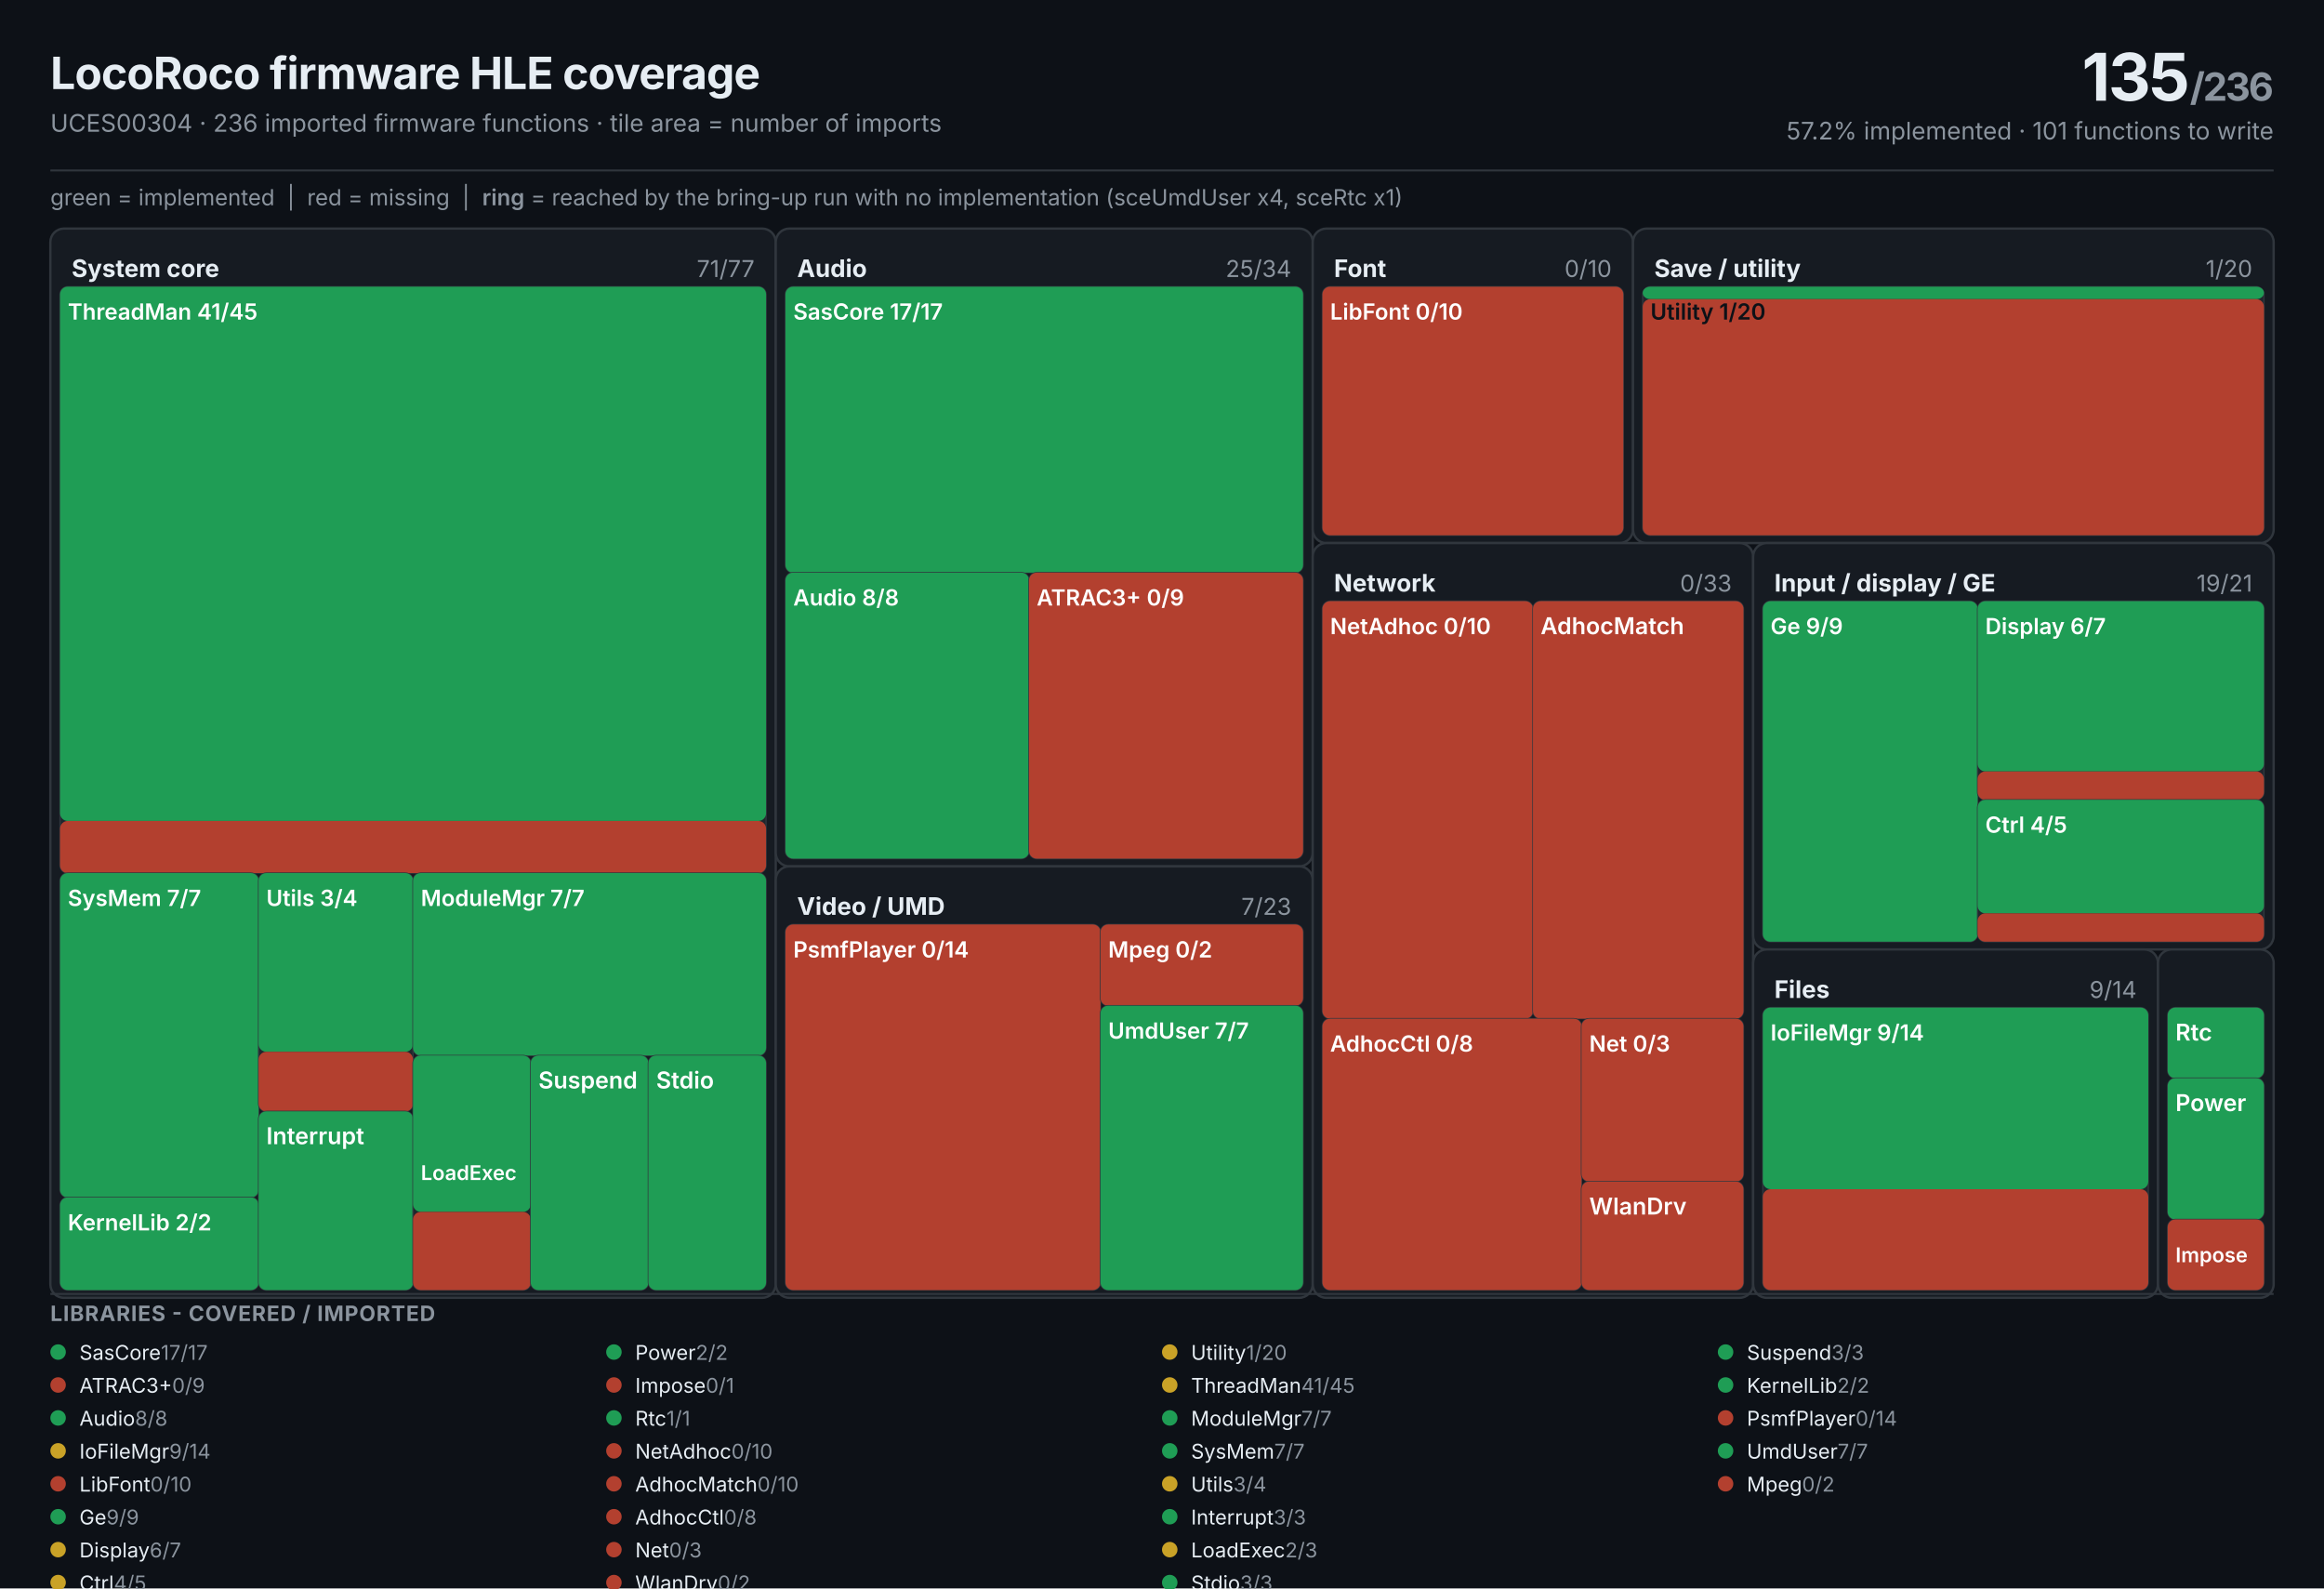
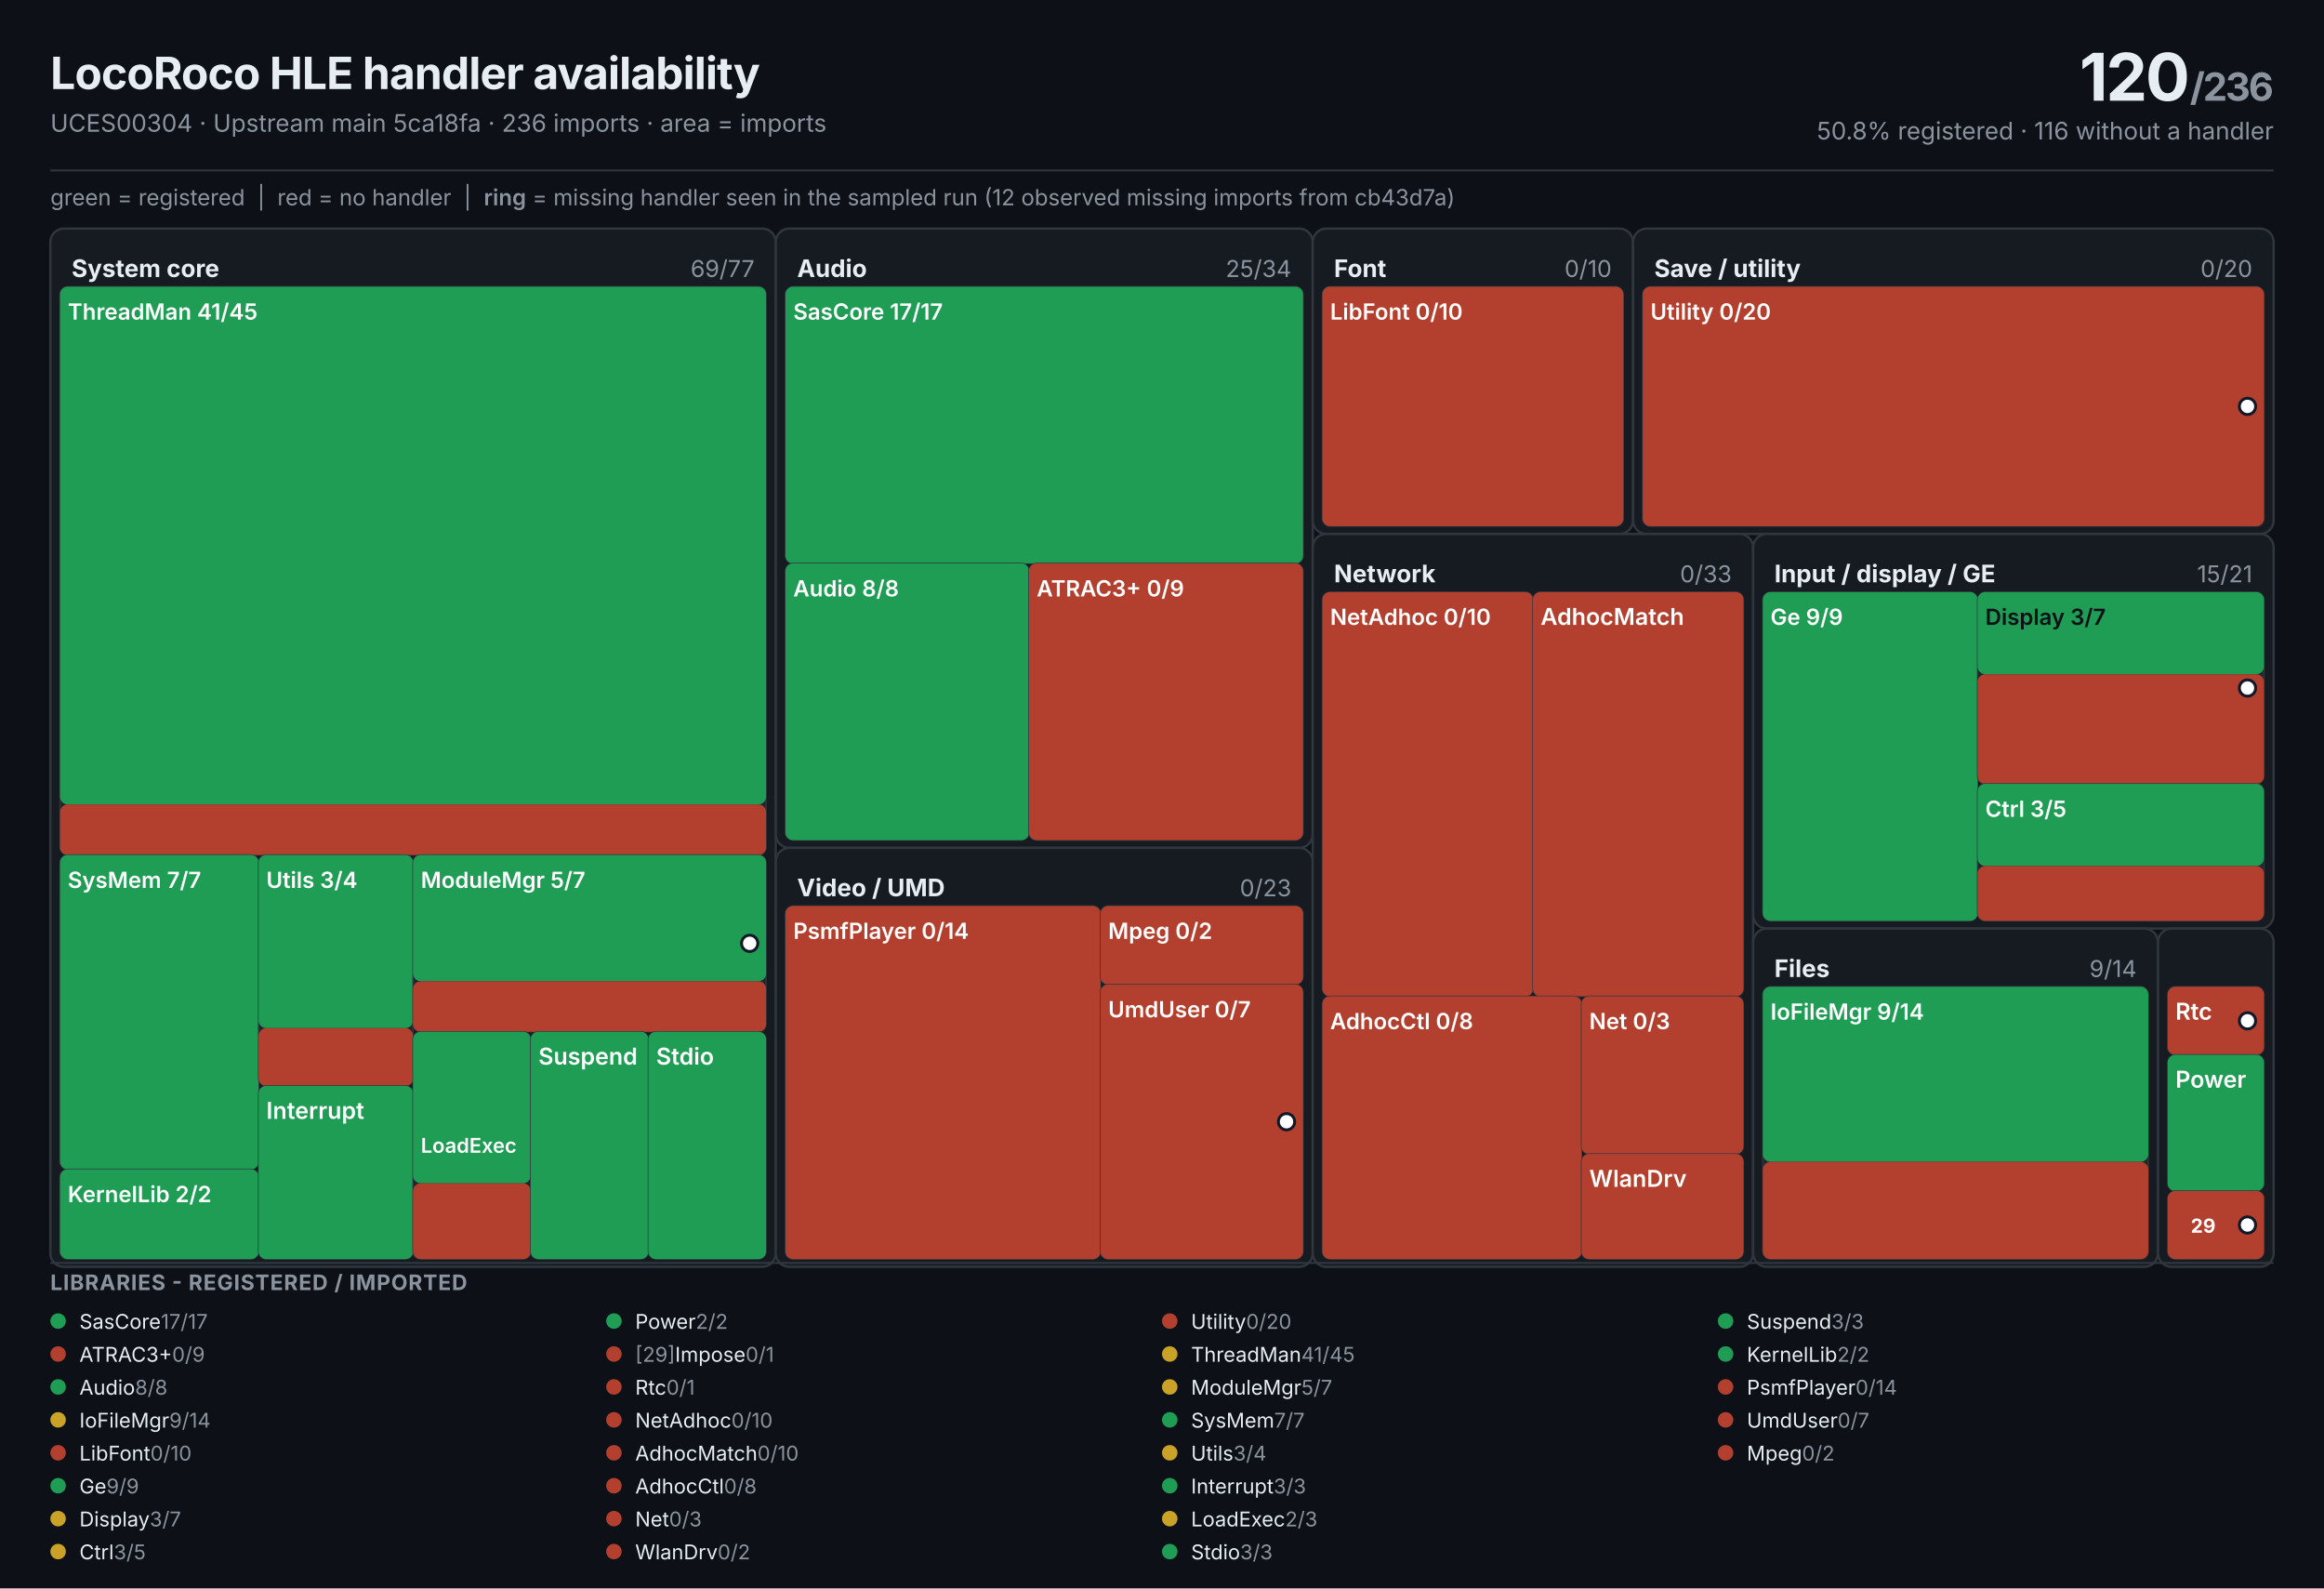
<svg xmlns="http://www.w3.org/2000/svg" viewBox="0 0 1200 820" width="1200" height="820" font-family="-apple-system,BlinkMacSystemFont,Segoe UI,Inter,Helvetica,sans-serif">
  <rect width="1200" height="820" fill="#0d1117" />
-   <text x="26" y="46" font-size="23.0" font-weight="700" fill="#e6edf3" letter-spacing="-0.4">LocoRoco firmware HLE coverage</text>
-   <text x="26" y="68" font-size="12.5" fill="#8b949e">UCES00304 · 236 imported firmware functions · tile area = number of imports</text>
-   <text x="1174" y="52" font-size="34.0" font-weight="700" fill="#e6edf3" text-anchor="end" letter-spacing="-1">135<tspan font-size="20.0" fill="#8b949e">/236</tspan>
-   </text>
-   <text x="1174" y="72" font-size="12.5" fill="#8b949e" text-anchor="end">57.2% implemented · 101 functions to write</text>
+   <text x="26" y="46" font-size="23.0" font-weight="700" fill="#e6edf3" letter-spacing="-0.4">LocoRoco HLE handler availability</text>
+   <text x="26" y="68" font-size="12.5" fill="#8b949e">UCES00304 · Upstream main 5ca18fa · 236 imports · area = imports</text>
+   <text x="1174" y="52" font-size="34.0" font-weight="700" fill="#e6edf3" text-anchor="end" letter-spacing="-1">120<tspan font-size="20.0" fill="#8b949e">/236</tspan>
+   </text>
+   <text x="1174" y="72" font-size="12.5" fill="#8b949e" text-anchor="end">50.8% registered · 116 without a handler</text>
  <line x1="26" y1="88" x2="1174" y2="88" stroke="#30363d" stroke-width="1" />
-   <text x="26" y="106" font-size="11.5" fill="#8b949e">green = implemented  |  red = missing  |  <tspan font-weight="600">ring</tspan> = reached by the bring-up run with no implementation (sceUmdUser x4, sceRtc x1)</text>
-   <rect x="26.00" y="118.00" width="374.56" height="552.00" fill="#161b22" stroke="#30363d" stroke-width="1.2" rx="7" />
+   <text x="26" y="106" font-size="11.5" fill="#8b949e">green = registered  |  red = no handler  |  <tspan font-weight="600">ring</tspan> = missing handler seen in the sampled run (12 observed missing imports from cb43d7a)</text>
+   <rect x="26.00" y="118.00" width="374.56" height="536.00" fill="#161b22" stroke="#30363d" stroke-width="1.2" rx="7" />
  <text x="37.0" y="143.0" font-size="12.5" font-weight="650" fill="#e6edf3">System core</text>
-   <text x="389.6" y="143.0" font-size="12.0" fill="#8b949e" text-anchor="end">71/77</text>
-   <rect x="31.00" y="148.00" width="364.56" height="302.73" fill="#21262d" stroke="#30363d" stroke-width="0.7" rx="4" />
-   <rect x="31.00" y="148.00" width="364.56" height="275.82" fill="#1f9d55" rx="4" />
-   <rect x="31.00" y="423.82" width="364.56" height="26.91" fill="#b3402f" rx="4" />
+   <text x="389.6" y="143.0" font-size="12.0" fill="#8b949e" text-anchor="end">69/77</text>
+   <rect x="31.00" y="148.00" width="364.56" height="293.38" fill="#21262d" stroke="#30363d" stroke-width="0.7" rx="4" />
+   <rect x="31.00" y="148.00" width="364.56" height="267.30" fill="#1f9d55" rx="4" />
+   <rect x="31.00" y="415.30" width="364.56" height="26.08" fill="#b3402f" rx="4" />
  <text x="35.0" y="165.0" font-size="11.5" font-weight="620" fill="#ffffff">ThreadMan  41/45</text>
-   <rect x="31.00" y="450.73" width="102.53" height="167.43" fill="#21262d" stroke="#30363d" stroke-width="0.7" rx="4" />
-   <rect x="31.00" y="450.73" width="102.53" height="167.43" fill="#1f9d55" rx="4" />
-   <text x="35.0" y="467.7" font-size="11.5" font-weight="620" fill="#ffffff">SysMem  7/7</text>
-   <rect x="31.00" y="618.16" width="102.53" height="47.84" fill="#21262d" stroke="#30363d" stroke-width="0.7" rx="4" />
-   <rect x="31.00" y="618.16" width="102.53" height="47.84" fill="#1f9d55" rx="4" />
-   <text x="35.0" y="635.2" font-size="11.5" font-weight="620" fill="#ffffff">KernelLib  2/2</text>
-   <rect x="133.53" y="450.73" width="79.75" height="123.01" fill="#21262d" stroke="#30363d" stroke-width="0.7" rx="4" />
-   <rect x="133.53" y="450.73" width="79.75" height="92.26" fill="#1f9d55" rx="4" />
-   <rect x="133.53" y="542.99" width="79.75" height="30.75" fill="#b3402f" rx="4" />
-   <text x="137.5" y="467.7" font-size="11.5" font-weight="620" fill="#ffffff">Utils  3/4</text>
-   <rect x="133.53" y="573.74" width="79.75" height="92.26" fill="#21262d" stroke="#30363d" stroke-width="0.7" rx="4" />
-   <rect x="133.53" y="573.74" width="79.75" height="92.26" fill="#1f9d55" rx="4" />
-   <text x="137.5" y="590.7" font-size="12.0" font-weight="620" fill="#ffffff">Interrupt</text>
-   <rect x="213.28" y="450.73" width="182.28" height="94.18" fill="#21262d" stroke="#30363d" stroke-width="0.7" rx="4" />
-   <rect x="213.28" y="450.73" width="182.28" height="94.18" fill="#1f9d55" rx="4" />
-   <text x="217.3" y="467.7" font-size="11.5" font-weight="620" fill="#ffffff">ModuleMgr  7/7</text>
-   <rect x="213.28" y="544.91" width="60.76" height="121.09" fill="#21262d" stroke="#30363d" stroke-width="0.7" rx="4" />
-   <rect x="213.28" y="544.91" width="60.76" height="80.73" fill="#1f9d55" rx="4" />
-   <rect x="213.28" y="625.64" width="60.76" height="40.36" fill="#b3402f" rx="4" />
-   <text x="217.3" y="609.2" font-size="10.5" font-weight="620" fill="#ffffff">LoadExec</text>
-   <rect x="274.04" y="544.91" width="60.76" height="121.09" fill="#21262d" stroke="#30363d" stroke-width="0.7" rx="4" />
-   <rect x="274.04" y="544.91" width="60.76" height="121.09" fill="#1f9d55" rx="4" />
-   <text x="278.0" y="561.9" font-size="12.0" font-weight="620" fill="#ffffff">Suspend</text>
-   <rect x="334.80" y="544.91" width="60.76" height="121.09" fill="#21262d" stroke="#30363d" stroke-width="0.7" rx="4" />
-   <rect x="334.80" y="544.91" width="60.76" height="121.09" fill="#1f9d55" rx="4" />
-   <text x="338.8" y="561.9" font-size="12.0" font-weight="620" fill="#ffffff">Stdio</text>
-   <rect x="400.56" y="118.00" width="277.27" height="329.26" fill="#161b22" stroke="#30363d" stroke-width="1.2" rx="7" />
+   <rect x="31.00" y="441.38" width="102.53" height="162.26" fill="#21262d" stroke="#30363d" stroke-width="0.7" rx="4" />
+   <rect x="31.00" y="441.38" width="102.53" height="162.26" fill="#1f9d55" rx="4" />
+   <text x="35.0" y="458.4" font-size="11.5" font-weight="620" fill="#ffffff">SysMem  7/7</text>
+   <rect x="31.00" y="603.64" width="102.53" height="46.36" fill="#21262d" stroke="#30363d" stroke-width="0.7" rx="4" />
+   <rect x="31.00" y="603.64" width="102.53" height="46.36" fill="#1f9d55" rx="4" />
+   <text x="35.0" y="620.6" font-size="11.5" font-weight="620" fill="#ffffff">KernelLib  2/2</text>
+   <rect x="133.53" y="441.38" width="79.75" height="119.21" fill="#21262d" stroke="#30363d" stroke-width="0.7" rx="4" />
+   <rect x="133.53" y="441.38" width="79.75" height="89.41" fill="#1f9d55" rx="4" />
+   <rect x="133.53" y="530.79" width="79.75" height="29.80" fill="#b3402f" rx="4" />
+   <text x="137.5" y="458.4" font-size="11.5" font-weight="620" fill="#ffffff">Utils  3/4</text>
+   <rect x="133.53" y="560.59" width="79.75" height="89.41" fill="#21262d" stroke="#30363d" stroke-width="0.7" rx="4" />
+   <rect x="133.53" y="560.59" width="79.75" height="89.41" fill="#1f9d55" rx="4" />
+   <text x="137.5" y="577.6" font-size="12.0" font-weight="620" fill="#ffffff">Interrupt</text>
+   <rect x="213.28" y="441.38" width="182.28" height="91.27" fill="#21262d" stroke="#30363d" stroke-width="0.7" rx="4" />
+   <rect x="213.28" y="441.38" width="182.28" height="65.19" fill="#1f9d55" rx="4" />
+   <rect x="213.28" y="506.57" width="182.28" height="26.08" fill="#b3402f" rx="4" />
+   <text x="217.3" y="458.4" font-size="11.5" font-weight="620" fill="#ffffff">ModuleMgr  5/7</text>
+   <circle cx="387.1" cy="487.0" r="4.2" fill="#ffffff" stroke="#111827" stroke-width="1.5" />
+   <rect x="213.28" y="532.65" width="60.76" height="117.35" fill="#21262d" stroke="#30363d" stroke-width="0.7" rx="4" />
+   <rect x="213.28" y="532.65" width="60.76" height="78.23" fill="#1f9d55" rx="4" />
+   <rect x="213.28" y="610.88" width="60.76" height="39.12" fill="#b3402f" rx="4" />
+   <text x="217.3" y="595.1" font-size="10.5" font-weight="620" fill="#ffffff">LoadExec</text>
+   <rect x="274.04" y="532.65" width="60.76" height="117.35" fill="#21262d" stroke="#30363d" stroke-width="0.7" rx="4" />
+   <rect x="274.04" y="532.65" width="60.76" height="117.35" fill="#1f9d55" rx="4" />
+   <text x="278.0" y="549.6" font-size="12.0" font-weight="620" fill="#ffffff">Suspend</text>
+   <rect x="334.80" y="532.65" width="60.76" height="117.35" fill="#21262d" stroke="#30363d" stroke-width="0.7" rx="4" />
+   <rect x="334.80" y="532.65" width="60.76" height="117.35" fill="#1f9d55" rx="4" />
+   <text x="338.8" y="549.6" font-size="12.0" font-weight="620" fill="#ffffff">Stdio</text>
+   <rect x="400.56" y="118.00" width="277.27" height="319.72" fill="#161b22" stroke="#30363d" stroke-width="1.2" rx="7" />
  <text x="411.6" y="143.0" font-size="12.5" font-weight="650" fill="#e6edf3">Audio</text>
  <text x="666.8" y="143.0" font-size="12.0" fill="#8b949e" text-anchor="end">25/34</text>
-   <rect x="405.56" y="148.00" width="267.27" height="147.63" fill="#21262d" stroke="#30363d" stroke-width="0.7" rx="4" />
-   <rect x="405.56" y="148.00" width="267.27" height="147.63" fill="#1f9d55" rx="4" />
+   <rect x="405.56" y="148.00" width="267.27" height="142.86" fill="#21262d" stroke="#30363d" stroke-width="0.7" rx="4" />
+   <rect x="405.56" y="148.00" width="267.27" height="142.86" fill="#1f9d55" rx="4" />
  <text x="409.6" y="165.0" font-size="11.5" font-weight="620" fill="#ffffff">SasCore  17/17</text>
-   <rect x="405.56" y="295.63" width="125.77" height="147.63" fill="#21262d" stroke="#30363d" stroke-width="0.7" rx="4" />
-   <rect x="405.56" y="295.63" width="125.77" height="147.63" fill="#1f9d55" rx="4" />
-   <text x="409.6" y="312.6" font-size="11.5" font-weight="620" fill="#ffffff">Audio  8/8</text>
-   <rect x="531.33" y="295.63" width="141.50" height="147.63" fill="#21262d" stroke="#30363d" stroke-width="0.7" rx="4" />
-   <rect x="531.33" y="295.63" width="141.50" height="147.63" fill="#b3402f" rx="4" />
-   <text x="535.3" y="312.6" font-size="11.5" font-weight="620" fill="#ffffff">ATRAC3+  0/9</text>
-   <rect x="400.56" y="447.26" width="277.27" height="222.74" fill="#161b22" stroke="#30363d" stroke-width="1.2" rx="7" />
-   <text x="411.6" y="472.3" font-size="12.5" font-weight="650" fill="#e6edf3">Video / UMD</text>
-   <text x="666.8" y="472.3" font-size="12.0" fill="#8b949e" text-anchor="end">7/23</text>
-   <rect x="405.56" y="477.26" width="162.69" height="188.74" fill="#21262d" stroke="#30363d" stroke-width="0.7" rx="4" />
-   <rect x="405.56" y="477.26" width="162.69" height="188.74" fill="#b3402f" rx="4" />
-   <text x="409.6" y="494.3" font-size="11.5" font-weight="620" fill="#ffffff">PsmfPlayer  0/14</text>
-   <rect x="568.25" y="477.26" width="104.58" height="41.94" fill="#21262d" stroke="#30363d" stroke-width="0.7" rx="4" />
-   <rect x="568.25" y="477.26" width="104.58" height="41.94" fill="#b3402f" rx="4" />
-   <text x="572.2" y="494.3" font-size="11.5" font-weight="620" fill="#ffffff">Mpeg  0/2</text>
-   <rect x="568.25" y="519.20" width="104.58" height="146.80" fill="#21262d" stroke="#30363d" stroke-width="0.7" rx="4" />
-   <rect x="568.25" y="519.20" width="104.58" height="146.80" fill="#1f9d55" rx="4" />
-   <text x="572.2" y="536.2" font-size="11.5" font-weight="620" fill="#ffffff">UmdUser  7/7</text>
-   <rect x="677.83" y="118.00" width="165.39" height="162.35" fill="#161b22" stroke="#30363d" stroke-width="1.2" rx="7" />
+   <rect x="405.56" y="290.86" width="125.77" height="142.86" fill="#21262d" stroke="#30363d" stroke-width="0.7" rx="4" />
+   <rect x="405.56" y="290.86" width="125.77" height="142.86" fill="#1f9d55" rx="4" />
+   <text x="409.6" y="307.9" font-size="11.5" font-weight="620" fill="#ffffff">Audio  8/8</text>
+   <rect x="531.33" y="290.86" width="141.50" height="142.86" fill="#21262d" stroke="#30363d" stroke-width="0.7" rx="4" />
+   <rect x="531.33" y="290.86" width="141.50" height="142.86" fill="#b3402f" rx="4" />
+   <text x="535.3" y="307.9" font-size="11.5" font-weight="620" fill="#ffffff">ATRAC3+  0/9</text>
+   <rect x="400.56" y="437.72" width="277.27" height="216.28" fill="#161b22" stroke="#30363d" stroke-width="1.2" rx="7" />
+   <text x="411.6" y="462.7" font-size="12.5" font-weight="650" fill="#e6edf3">Video / UMD</text>
+   <text x="666.8" y="462.7" font-size="12.0" fill="#8b949e" text-anchor="end">0/23</text>
+   <rect x="405.56" y="467.72" width="162.69" height="182.28" fill="#21262d" stroke="#30363d" stroke-width="0.7" rx="4" />
+   <rect x="405.56" y="467.72" width="162.69" height="182.28" fill="#b3402f" rx="4" />
+   <text x="409.6" y="484.7" font-size="11.5" font-weight="620" fill="#ffffff">PsmfPlayer  0/14</text>
+   <rect x="568.25" y="467.72" width="104.58" height="40.51" fill="#21262d" stroke="#30363d" stroke-width="0.7" rx="4" />
+   <rect x="568.25" y="467.72" width="104.58" height="40.51" fill="#b3402f" rx="4" />
+   <text x="572.2" y="484.7" font-size="11.5" font-weight="620" fill="#ffffff">Mpeg  0/2</text>
+   <rect x="568.25" y="508.23" width="104.58" height="141.77" fill="#21262d" stroke="#30363d" stroke-width="0.7" rx="4" />
+   <rect x="568.25" y="508.23" width="104.58" height="141.77" fill="#b3402f" rx="4" />
+   <text x="572.2" y="525.2" font-size="11.5" font-weight="620" fill="#ffffff">UmdUser  0/7</text>
+   <circle cx="664.3" cy="579.1" r="4.2" fill="#ffffff" stroke="#111827" stroke-width="1.5" />
+   <rect x="677.83" y="118.00" width="165.39" height="157.65" fill="#161b22" stroke="#30363d" stroke-width="1.2" rx="7" />
  <text x="688.8" y="143.0" font-size="12.5" font-weight="650" fill="#e6edf3">Font</text>
  <text x="832.2" y="143.0" font-size="12.0" fill="#8b949e" text-anchor="end">0/10</text>
-   <rect x="682.83" y="148.00" width="155.39" height="128.35" fill="#21262d" stroke="#30363d" stroke-width="0.7" rx="4" />
-   <rect x="682.83" y="148.00" width="155.39" height="128.35" fill="#b3402f" rx="4" />
+   <rect x="682.83" y="148.00" width="155.39" height="123.65" fill="#21262d" stroke="#30363d" stroke-width="0.7" rx="4" />
+   <rect x="682.83" y="148.00" width="155.39" height="123.65" fill="#b3402f" rx="4" />
  <text x="686.8" y="165.0" font-size="11.5" font-weight="620" fill="#ffffff">LibFont  0/10</text>
-   <rect x="843.22" y="118.00" width="330.78" height="162.35" fill="#161b22" stroke="#30363d" stroke-width="1.2" rx="7" />
+   <rect x="843.22" y="118.00" width="330.78" height="157.65" fill="#161b22" stroke="#30363d" stroke-width="1.2" rx="7" />
  <text x="854.2" y="143.0" font-size="12.5" font-weight="650" fill="#e6edf3">Save / utility</text>
-   <text x="1163.0" y="143.0" font-size="12.0" fill="#8b949e" text-anchor="end">1/20</text>
-   <rect x="848.22" y="148.00" width="320.78" height="128.35" fill="#21262d" stroke="#30363d" stroke-width="0.7" rx="4" />
-   <rect x="848.22" y="148.00" width="320.78" height="6.42" fill="#1f9d55" rx="4" />
-   <rect x="848.22" y="154.42" width="320.78" height="121.94" fill="#b3402f" rx="4" />
-   <text x="852.2" y="165.0" font-size="11.5" font-weight="620" fill="#0d1117">Utility  1/20</text>
-   <rect x="677.83" y="280.35" width="227.41" height="389.65" fill="#161b22" stroke="#30363d" stroke-width="1.2" rx="7" />
-   <text x="688.8" y="305.4" font-size="12.5" font-weight="650" fill="#e6edf3">Network</text>
-   <text x="894.2" y="305.4" font-size="12.0" fill="#8b949e" text-anchor="end">0/33</text>
-   <rect x="682.83" y="310.35" width="108.71" height="215.54" fill="#21262d" stroke="#30363d" stroke-width="0.7" rx="4" />
-   <rect x="682.83" y="310.35" width="108.71" height="215.54" fill="#b3402f" rx="4" />
-   <text x="686.8" y="327.4" font-size="11.5" font-weight="620" fill="#ffffff">NetAdhoc  0/10</text>
-   <rect x="791.54" y="310.35" width="108.71" height="215.54" fill="#21262d" stroke="#30363d" stroke-width="0.7" rx="4" />
-   <rect x="791.54" y="310.35" width="108.71" height="215.54" fill="#b3402f" rx="4" />
-   <text x="795.5" y="327.4" font-size="12.0" font-weight="620" fill="#ffffff">AdhocMatch</text>
-   <rect x="682.83" y="525.90" width="133.79" height="140.10" fill="#21262d" stroke="#30363d" stroke-width="0.7" rx="4" />
-   <rect x="682.83" y="525.90" width="133.79" height="140.10" fill="#b3402f" rx="4" />
-   <text x="686.8" y="542.9" font-size="11.5" font-weight="620" fill="#ffffff">AdhocCtl  0/8</text>
-   <rect x="816.62" y="525.90" width="83.62" height="84.06" fill="#21262d" stroke="#30363d" stroke-width="0.7" rx="4" />
-   <rect x="816.62" y="525.90" width="83.62" height="84.06" fill="#b3402f" rx="4" />
-   <text x="820.6" y="542.9" font-size="11.5" font-weight="620" fill="#ffffff">Net  0/3</text>
-   <rect x="816.62" y="609.96" width="83.62" height="56.04" fill="#21262d" stroke="#30363d" stroke-width="0.7" rx="4" />
-   <rect x="816.62" y="609.96" width="83.62" height="56.04" fill="#b3402f" rx="4" />
-   <text x="820.6" y="627.0" font-size="12.0" font-weight="620" fill="#ffffff">WlanDrv</text>
-   <rect x="905.24" y="280.35" width="268.76" height="209.81" fill="#161b22" stroke="#30363d" stroke-width="1.2" rx="7" />
-   <text x="916.2" y="305.4" font-size="12.5" font-weight="650" fill="#e6edf3">Input / display / GE</text>
-   <text x="1163.0" y="305.4" font-size="12.0" fill="#8b949e" text-anchor="end">19/21</text>
-   <rect x="910.24" y="310.35" width="110.90" height="175.81" fill="#21262d" stroke="#30363d" stroke-width="0.7" rx="4" />
-   <rect x="910.24" y="310.35" width="110.90" height="175.81" fill="#1f9d55" rx="4" />
-   <text x="914.2" y="327.4" font-size="11.5" font-weight="620" fill="#ffffff">Ge  9/9</text>
-   <rect x="1021.14" y="310.35" width="147.86" height="102.56" fill="#21262d" stroke="#30363d" stroke-width="0.7" rx="4" />
-   <rect x="1021.14" y="310.35" width="147.86" height="87.90" fill="#1f9d55" rx="4" />
-   <rect x="1021.14" y="398.26" width="147.86" height="14.65" fill="#b3402f" rx="4" />
-   <text x="1025.1" y="327.4" font-size="11.5" font-weight="620" fill="#ffffff">Display  6/7</text>
-   <rect x="1021.14" y="412.91" width="147.86" height="73.25" fill="#21262d" stroke="#30363d" stroke-width="0.7" rx="4" />
-   <rect x="1021.14" y="412.91" width="147.86" height="58.60" fill="#1f9d55" rx="4" />
-   <rect x="1021.14" y="471.51" width="147.86" height="14.65" fill="#b3402f" rx="4" />
-   <text x="1025.1" y="429.9" font-size="11.5" font-weight="620" fill="#ffffff">Ctrl  4/5</text>
-   <rect x="905.24" y="490.16" width="209.03" height="179.84" fill="#161b22" stroke="#30363d" stroke-width="1.2" rx="7" />
-   <text x="916.2" y="515.2" font-size="12.5" font-weight="650" fill="#e6edf3">Files</text>
-   <text x="1103.3" y="515.2" font-size="12.0" fill="#8b949e" text-anchor="end">9/14</text>
-   <rect x="910.24" y="520.16" width="199.03" height="145.84" fill="#21262d" stroke="#30363d" stroke-width="0.7" rx="4" />
-   <rect x="910.24" y="520.16" width="199.03" height="93.75" fill="#1f9d55" rx="4" />
-   <rect x="910.24" y="613.92" width="199.03" height="52.08" fill="#b3402f" rx="4" />
-   <text x="914.2" y="537.2" font-size="11.5" font-weight="620" fill="#ffffff">IoFileMgr  9/14</text>
-   <rect x="1114.28" y="490.16" width="59.72" height="179.84" fill="#161b22" stroke="#30363d" stroke-width="1.2" rx="7" />
-   <text x="1147.7" y="580.1" font-size="10.0" font-weight="650" fill="#e6edf3" text-anchor="middle" transform="rotate(-90 1147.7 580.1)">Misc</text>
-   <text x="1144.1" y="663.0" font-size="11.0" fill="#8b949e" text-anchor="middle">3/4</text>
-   <rect x="1119.28" y="520.16" width="49.72" height="36.46" fill="#21262d" stroke="#30363d" stroke-width="0.7" rx="4" />
-   <rect x="1119.28" y="520.16" width="49.72" height="36.46" fill="#1f9d55" rx="4" />
-   <text x="1123.3" y="537.2" font-size="12.0" font-weight="620" fill="#ffffff">Rtc</text>
-   <rect x="1119.28" y="556.62" width="49.72" height="72.92" fill="#21262d" stroke="#30363d" stroke-width="0.7" rx="4" />
-   <rect x="1119.28" y="556.62" width="49.72" height="72.92" fill="#1f9d55" rx="4" />
-   <text x="1123.3" y="573.6" font-size="12.0" font-weight="620" fill="#ffffff">Power</text>
-   <rect x="1119.28" y="629.54" width="49.72" height="36.46" fill="#21262d" stroke="#30363d" stroke-width="0.7" rx="4" />
-   <rect x="1119.28" y="629.54" width="49.72" height="36.46" fill="#b3402f" rx="4" />
-   <text x="1123.3" y="651.6" font-size="10.5" font-weight="620" fill="#ffffff">Impose</text>
-   <line x1="26" y1="668" x2="1174" y2="668" stroke="#30363d" stroke-width="1" />
-   <text x="26" y="682" font-size="11.0" font-weight="650" fill="#8b949e" letter-spacing="0.4">LIBRARIES - COVERED / IMPORTED</text>
-   <circle cx="30.0" cy="698.0" r="4" fill="#1f9d55" />
-   <text x="41.0" y="702.0" font-size="10.5" fill="#e6edf3">
-     <tspan fill="#8b949e" />SasCore<tspan fill="#8b949e">  17/17</tspan>
-   </text>
-   <circle cx="30.0" cy="715.0" r="4" fill="#b3402f" />
-   <text x="41.0" y="719.0" font-size="10.5" fill="#e6edf3">
-     <tspan fill="#8b949e" />ATRAC3+<tspan fill="#8b949e">  0/9</tspan>
-   </text>
-   <circle cx="30.0" cy="732.0" r="4" fill="#1f9d55" />
-   <text x="41.0" y="736.0" font-size="10.5" fill="#e6edf3">
-     <tspan fill="#8b949e" />Audio<tspan fill="#8b949e">  8/8</tspan>
-   </text>
-   <circle cx="30.0" cy="749.0" r="4" fill="#c9a227" />
-   <text x="41.0" y="753.0" font-size="10.5" fill="#e6edf3">
-     <tspan fill="#8b949e" />IoFileMgr<tspan fill="#8b949e">  9/14</tspan>
-   </text>
-   <circle cx="30.0" cy="766.0" r="4" fill="#b3402f" />
-   <text x="41.0" y="770.0" font-size="10.5" fill="#e6edf3">
-     <tspan fill="#8b949e" />LibFont<tspan fill="#8b949e">  0/10</tspan>
-   </text>
-   <circle cx="30.0" cy="783.0" r="4" fill="#1f9d55" />
-   <text x="41.0" y="787.0" font-size="10.5" fill="#e6edf3">
-     <tspan fill="#8b949e" />Ge<tspan fill="#8b949e">  9/9</tspan>
-   </text>
-   <circle cx="30.0" cy="800.0" r="4" fill="#c9a227" />
-   <text x="41.0" y="804.0" font-size="10.5" fill="#e6edf3">
-     <tspan fill="#8b949e" />Display<tspan fill="#8b949e">  6/7</tspan>
-   </text>
-   <circle cx="30.0" cy="817.0" r="4" fill="#c9a227" />
-   <text x="41.0" y="821.0" font-size="10.5" fill="#e6edf3">
-     <tspan fill="#8b949e" />Ctrl<tspan fill="#8b949e">  4/5</tspan>
-   </text>
-   <circle cx="317.0" cy="698.0" r="4" fill="#1f9d55" />
-   <text x="328.0" y="702.0" font-size="10.5" fill="#e6edf3">
-     <tspan fill="#8b949e" />Power<tspan fill="#8b949e">  2/2</tspan>
-   </text>
-   <circle cx="317.0" cy="715.0" r="4" fill="#b3402f" />
-   <text x="328.0" y="719.0" font-size="10.5" fill="#e6edf3">
-     <tspan fill="#8b949e" />Impose<tspan fill="#8b949e">  0/1</tspan>
-   </text>
-   <circle cx="317.0" cy="732.0" r="4" fill="#1f9d55" />
-   <text x="328.0" y="736.0" font-size="10.5" fill="#e6edf3">
-     <tspan fill="#8b949e" />Rtc<tspan fill="#8b949e">  1/1</tspan>
-   </text>
-   <circle cx="317.0" cy="749.0" r="4" fill="#b3402f" />
-   <text x="328.0" y="753.0" font-size="10.5" fill="#e6edf3">
-     <tspan fill="#8b949e" />NetAdhoc<tspan fill="#8b949e">  0/10</tspan>
-   </text>
-   <circle cx="317.0" cy="766.0" r="4" fill="#b3402f" />
-   <text x="328.0" y="770.0" font-size="10.5" fill="#e6edf3">
-     <tspan fill="#8b949e" />AdhocMatch<tspan fill="#8b949e">  0/10</tspan>
-   </text>
-   <circle cx="317.0" cy="783.0" r="4" fill="#b3402f" />
-   <text x="328.0" y="787.0" font-size="10.5" fill="#e6edf3">
-     <tspan fill="#8b949e" />AdhocCtl<tspan fill="#8b949e">  0/8</tspan>
-   </text>
-   <circle cx="317.0" cy="800.0" r="4" fill="#b3402f" />
-   <text x="328.0" y="804.0" font-size="10.5" fill="#e6edf3">
-     <tspan fill="#8b949e" />Net<tspan fill="#8b949e">  0/3</tspan>
-   </text>
-   <circle cx="317.0" cy="817.0" r="4" fill="#b3402f" />
-   <text x="328.0" y="821.0" font-size="10.5" fill="#e6edf3">
-     <tspan fill="#8b949e" />WlanDrv<tspan fill="#8b949e">  0/2</tspan>
-   </text>
-   <circle cx="604.0" cy="698.0" r="4" fill="#c9a227" />
-   <text x="615.0" y="702.0" font-size="10.5" fill="#e6edf3">
-     <tspan fill="#8b949e" />Utility<tspan fill="#8b949e">  1/20</tspan>
-   </text>
-   <circle cx="604.0" cy="715.0" r="4" fill="#c9a227" />
-   <text x="615.0" y="719.0" font-size="10.5" fill="#e6edf3">
-     <tspan fill="#8b949e" />ThreadMan<tspan fill="#8b949e">  41/45</tspan>
-   </text>
-   <circle cx="604.0" cy="732.0" r="4" fill="#1f9d55" />
-   <text x="615.0" y="736.0" font-size="10.5" fill="#e6edf3">
-     <tspan fill="#8b949e" />ModuleMgr<tspan fill="#8b949e">  7/7</tspan>
-   </text>
-   <circle cx="604.0" cy="749.0" r="4" fill="#1f9d55" />
-   <text x="615.0" y="753.0" font-size="10.5" fill="#e6edf3">
-     <tspan fill="#8b949e" />SysMem<tspan fill="#8b949e">  7/7</tspan>
-   </text>
-   <circle cx="604.0" cy="766.0" r="4" fill="#c9a227" />
-   <text x="615.0" y="770.0" font-size="10.5" fill="#e6edf3">
-     <tspan fill="#8b949e" />Utils<tspan fill="#8b949e">  3/4</tspan>
-   </text>
-   <circle cx="604.0" cy="783.0" r="4" fill="#1f9d55" />
-   <text x="615.0" y="787.0" font-size="10.5" fill="#e6edf3">
-     <tspan fill="#8b949e" />Interrupt<tspan fill="#8b949e">  3/3</tspan>
-   </text>
-   <circle cx="604.0" cy="800.0" r="4" fill="#c9a227" />
-   <text x="615.0" y="804.0" font-size="10.5" fill="#e6edf3">
-     <tspan fill="#8b949e" />LoadExec<tspan fill="#8b949e">  2/3</tspan>
-   </text>
-   <circle cx="604.0" cy="817.0" r="4" fill="#1f9d55" />
-   <text x="615.0" y="821.0" font-size="10.5" fill="#e6edf3">
-     <tspan fill="#8b949e" />Stdio<tspan fill="#8b949e">  3/3</tspan>
-   </text>
-   <circle cx="891.0" cy="698.0" r="4" fill="#1f9d55" />
-   <text x="902.0" y="702.0" font-size="10.5" fill="#e6edf3">
-     <tspan fill="#8b949e" />Suspend<tspan fill="#8b949e">  3/3</tspan>
-   </text>
-   <circle cx="891.0" cy="715.0" r="4" fill="#1f9d55" />
-   <text x="902.0" y="719.0" font-size="10.5" fill="#e6edf3">
-     <tspan fill="#8b949e" />KernelLib<tspan fill="#8b949e">  2/2</tspan>
-   </text>
-   <circle cx="891.0" cy="732.0" r="4" fill="#b3402f" />
-   <text x="902.0" y="736.0" font-size="10.5" fill="#e6edf3">
-     <tspan fill="#8b949e" />PsmfPlayer<tspan fill="#8b949e">  0/14</tspan>
-   </text>
-   <circle cx="891.0" cy="749.0" r="4" fill="#1f9d55" />
-   <text x="902.0" y="753.0" font-size="10.5" fill="#e6edf3">
-     <tspan fill="#8b949e" />UmdUser<tspan fill="#8b949e">  7/7</tspan>
-   </text>
-   <circle cx="891.0" cy="766.0" r="4" fill="#b3402f" />
-   <text x="902.0" y="770.0" font-size="10.5" fill="#e6edf3">
-     <tspan fill="#8b949e" />Mpeg<tspan fill="#8b949e">  0/2</tspan>
+   <text x="1163.0" y="143.0" font-size="12.0" fill="#8b949e" text-anchor="end">0/20</text>
+   <rect x="848.22" y="148.00" width="320.78" height="123.65" fill="#21262d" stroke="#30363d" stroke-width="0.7" rx="4" />
+   <rect x="848.22" y="148.00" width="320.78" height="123.65" fill="#b3402f" rx="4" />
+   <text x="852.2" y="165.0" font-size="11.5" font-weight="620" fill="#ffffff">Utility  0/20</text>
+   <circle cx="1160.5" cy="209.8" r="4.2" fill="#ffffff" stroke="#111827" stroke-width="1.5" />
+   <rect x="677.83" y="275.65" width="227.41" height="378.35" fill="#161b22" stroke="#30363d" stroke-width="1.2" rx="7" />
+   <text x="688.8" y="300.6" font-size="12.5" font-weight="650" fill="#e6edf3">Network</text>
+   <text x="894.2" y="300.6" font-size="12.0" fill="#8b949e" text-anchor="end">0/33</text>
+   <rect x="682.83" y="305.65" width="108.71" height="208.70" fill="#21262d" stroke="#30363d" stroke-width="0.7" rx="4" />
+   <rect x="682.83" y="305.65" width="108.71" height="208.70" fill="#b3402f" rx="4" />
+   <text x="686.8" y="322.6" font-size="11.5" font-weight="620" fill="#ffffff">NetAdhoc  0/10</text>
+   <rect x="791.54" y="305.65" width="108.71" height="208.70" fill="#21262d" stroke="#30363d" stroke-width="0.7" rx="4" />
+   <rect x="791.54" y="305.65" width="108.71" height="208.70" fill="#b3402f" rx="4" />
+   <text x="795.5" y="322.6" font-size="12.0" font-weight="620" fill="#ffffff">AdhocMatch</text>
+   <rect x="682.83" y="514.35" width="133.79" height="135.65" fill="#21262d" stroke="#30363d" stroke-width="0.7" rx="4" />
+   <rect x="682.83" y="514.35" width="133.79" height="135.65" fill="#b3402f" rx="4" />
+   <text x="686.8" y="531.3" font-size="11.5" font-weight="620" fill="#ffffff">AdhocCtl  0/8</text>
+   <rect x="816.62" y="514.35" width="83.62" height="81.39" fill="#21262d" stroke="#30363d" stroke-width="0.7" rx="4" />
+   <rect x="816.62" y="514.35" width="83.62" height="81.39" fill="#b3402f" rx="4" />
+   <text x="820.6" y="531.3" font-size="11.5" font-weight="620" fill="#ffffff">Net  0/3</text>
+   <rect x="816.62" y="595.74" width="83.62" height="54.26" fill="#21262d" stroke="#30363d" stroke-width="0.7" rx="4" />
+   <rect x="816.62" y="595.74" width="83.62" height="54.26" fill="#b3402f" rx="4" />
+   <text x="820.6" y="612.7" font-size="12.0" font-weight="620" fill="#ffffff">WlanDrv</text>
+   <rect x="905.24" y="275.65" width="268.76" height="203.73" fill="#161b22" stroke="#30363d" stroke-width="1.2" rx="7" />
+   <text x="916.2" y="300.6" font-size="12.5" font-weight="650" fill="#e6edf3">Input / display / GE</text>
+   <text x="1163.0" y="300.6" font-size="12.0" fill="#8b949e" text-anchor="end">15/21</text>
+   <rect x="910.24" y="305.65" width="110.90" height="169.73" fill="#21262d" stroke="#30363d" stroke-width="0.7" rx="4" />
+   <rect x="910.24" y="305.65" width="110.90" height="169.73" fill="#1f9d55" rx="4" />
+   <text x="914.2" y="322.6" font-size="11.5" font-weight="620" fill="#ffffff">Ge  9/9</text>
+   <rect x="1021.14" y="305.65" width="147.86" height="99.01" fill="#21262d" stroke="#30363d" stroke-width="0.7" rx="4" />
+   <rect x="1021.14" y="305.65" width="147.86" height="42.43" fill="#1f9d55" rx="4" />
+   <rect x="1021.14" y="348.08" width="147.86" height="56.58" fill="#b3402f" rx="4" />
+   <text x="1025.1" y="322.6" font-size="11.5" font-weight="620" fill="#0d1117">Display  3/7</text>
+   <circle cx="1160.5" cy="355.2" r="4.2" fill="#ffffff" stroke="#111827" stroke-width="1.5" />
+   <rect x="1021.14" y="404.66" width="147.86" height="70.72" fill="#21262d" stroke="#30363d" stroke-width="0.7" rx="4" />
+   <rect x="1021.14" y="404.66" width="147.86" height="42.43" fill="#1f9d55" rx="4" />
+   <rect x="1021.14" y="447.09" width="147.86" height="28.29" fill="#b3402f" rx="4" />
+   <text x="1025.1" y="421.7" font-size="11.5" font-weight="620" fill="#ffffff">Ctrl  3/5</text>
+   <rect x="905.24" y="479.38" width="209.03" height="174.62" fill="#161b22" stroke="#30363d" stroke-width="1.2" rx="7" />
+   <text x="916.2" y="504.4" font-size="12.5" font-weight="650" fill="#e6edf3">Files</text>
+   <text x="1103.3" y="504.4" font-size="12.0" fill="#8b949e" text-anchor="end">9/14</text>
+   <rect x="910.24" y="509.38" width="199.03" height="140.62" fill="#21262d" stroke="#30363d" stroke-width="0.7" rx="4" />
+   <rect x="910.24" y="509.38" width="199.03" height="90.40" fill="#1f9d55" rx="4" />
+   <rect x="910.24" y="599.78" width="199.03" height="50.22" fill="#b3402f" rx="4" />
+   <text x="914.2" y="526.4" font-size="11.5" font-weight="620" fill="#ffffff">IoFileMgr  9/14</text>
+   <rect x="1114.28" y="479.38" width="59.72" height="174.62" fill="#161b22" stroke="#30363d" stroke-width="1.2" rx="7" />
+   <text x="1147.7" y="566.7" font-size="10.0" font-weight="650" fill="#e6edf3" text-anchor="middle" transform="rotate(-90 1147.7 566.7)">Misc</text>
+   <text x="1144.1" y="647.0" font-size="11.0" fill="#8b949e" text-anchor="middle">2/4</text>
+   <rect x="1119.28" y="509.38" width="49.72" height="35.16" fill="#21262d" stroke="#30363d" stroke-width="0.7" rx="4" />
+   <rect x="1119.28" y="509.38" width="49.72" height="35.16" fill="#b3402f" rx="4" />
+   <text x="1123.3" y="526.4" font-size="12.0" font-weight="620" fill="#ffffff">Rtc</text>
+   <circle cx="1160.5" cy="527.0" r="4.2" fill="#ffffff" stroke="#111827" stroke-width="1.5" />
+   <rect x="1119.28" y="544.53" width="49.72" height="70.31" fill="#21262d" stroke="#30363d" stroke-width="0.7" rx="4" />
+   <rect x="1119.28" y="544.53" width="49.72" height="70.31" fill="#1f9d55" rx="4" />
+   <text x="1123.3" y="561.5" font-size="12.0" font-weight="620" fill="#ffffff">Power</text>
+   <rect x="1119.28" y="614.84" width="49.72" height="35.16" fill="#21262d" stroke="#30363d" stroke-width="0.7" rx="4" />
+   <rect x="1119.28" y="614.84" width="49.72" height="35.16" fill="#b3402f" rx="4" />
+   <text x="1137.6" y="636.4" font-size="10.0" font-weight="700" fill="#ffffff" text-anchor="middle">29</text>
+   <circle cx="1160.5" cy="632.4" r="4.2" fill="#ffffff" stroke="#111827" stroke-width="1.5" />
+   <line x1="26" y1="652" x2="1174" y2="652" stroke="#30363d" stroke-width="1" />
+   <text x="26" y="666" font-size="11.0" font-weight="650" fill="#8b949e" letter-spacing="0.4">LIBRARIES - REGISTERED / IMPORTED</text>
+   <circle cx="30.0" cy="682.0" r="4" fill="#1f9d55" />
+   <text x="41.0" y="686.0" font-size="10.5" fill="#e6edf3">
+     <tspan fill="#8b949e" />SasCore<tspan fill="#8b949e"> 17/17</tspan>
+   </text>
+   <circle cx="30.0" cy="699.0" r="4" fill="#b3402f" />
+   <text x="41.0" y="703.0" font-size="10.5" fill="#e6edf3">
+     <tspan fill="#8b949e" />ATRAC3+<tspan fill="#8b949e"> 0/9</tspan>
+   </text>
+   <circle cx="30.0" cy="716.0" r="4" fill="#1f9d55" />
+   <text x="41.0" y="720.0" font-size="10.5" fill="#e6edf3">
+     <tspan fill="#8b949e" />Audio<tspan fill="#8b949e"> 8/8</tspan>
+   </text>
+   <circle cx="30.0" cy="733.0" r="4" fill="#c9a227" />
+   <text x="41.0" y="737.0" font-size="10.5" fill="#e6edf3">
+     <tspan fill="#8b949e" />IoFileMgr<tspan fill="#8b949e"> 9/14</tspan>
+   </text>
+   <circle cx="30.0" cy="750.0" r="4" fill="#b3402f" />
+   <text x="41.0" y="754.0" font-size="10.5" fill="#e6edf3">
+     <tspan fill="#8b949e" />LibFont<tspan fill="#8b949e"> 0/10</tspan>
+   </text>
+   <circle cx="30.0" cy="767.0" r="4" fill="#1f9d55" />
+   <text x="41.0" y="771.0" font-size="10.5" fill="#e6edf3">
+     <tspan fill="#8b949e" />Ge<tspan fill="#8b949e"> 9/9</tspan>
+   </text>
+   <circle cx="30.0" cy="784.0" r="4" fill="#c9a227" />
+   <text x="41.0" y="788.0" font-size="10.5" fill="#e6edf3">
+     <tspan fill="#8b949e" />Display<tspan fill="#8b949e"> 3/7</tspan>
+   </text>
+   <circle cx="30.0" cy="801.0" r="4" fill="#c9a227" />
+   <text x="41.0" y="805.0" font-size="10.5" fill="#e6edf3">
+     <tspan fill="#8b949e" />Ctrl<tspan fill="#8b949e"> 3/5</tspan>
+   </text>
+   <circle cx="317.0" cy="682.0" r="4" fill="#1f9d55" />
+   <text x="328.0" y="686.0" font-size="10.5" fill="#e6edf3">
+     <tspan fill="#8b949e" />Power<tspan fill="#8b949e"> 2/2</tspan>
+   </text>
+   <circle cx="317.0" cy="699.0" r="4" fill="#b3402f" />
+   <text x="328.0" y="703.0" font-size="10.5" fill="#e6edf3">
+     <tspan fill="#8b949e">[29] </tspan>Impose<tspan fill="#8b949e"> 0/1</tspan>
+   </text>
+   <circle cx="317.0" cy="716.0" r="4" fill="#b3402f" />
+   <text x="328.0" y="720.0" font-size="10.5" fill="#e6edf3">
+     <tspan fill="#8b949e" />Rtc<tspan fill="#8b949e"> 0/1</tspan>
+   </text>
+   <circle cx="317.0" cy="733.0" r="4" fill="#b3402f" />
+   <text x="328.0" y="737.0" font-size="10.5" fill="#e6edf3">
+     <tspan fill="#8b949e" />NetAdhoc<tspan fill="#8b949e"> 0/10</tspan>
+   </text>
+   <circle cx="317.0" cy="750.0" r="4" fill="#b3402f" />
+   <text x="328.0" y="754.0" font-size="10.5" fill="#e6edf3">
+     <tspan fill="#8b949e" />AdhocMatch<tspan fill="#8b949e"> 0/10</tspan>
+   </text>
+   <circle cx="317.0" cy="767.0" r="4" fill="#b3402f" />
+   <text x="328.0" y="771.0" font-size="10.5" fill="#e6edf3">
+     <tspan fill="#8b949e" />AdhocCtl<tspan fill="#8b949e"> 0/8</tspan>
+   </text>
+   <circle cx="317.0" cy="784.0" r="4" fill="#b3402f" />
+   <text x="328.0" y="788.0" font-size="10.5" fill="#e6edf3">
+     <tspan fill="#8b949e" />Net<tspan fill="#8b949e"> 0/3</tspan>
+   </text>
+   <circle cx="317.0" cy="801.0" r="4" fill="#b3402f" />
+   <text x="328.0" y="805.0" font-size="10.5" fill="#e6edf3">
+     <tspan fill="#8b949e" />WlanDrv<tspan fill="#8b949e"> 0/2</tspan>
+   </text>
+   <circle cx="604.0" cy="682.0" r="4" fill="#b3402f" />
+   <text x="615.0" y="686.0" font-size="10.5" fill="#e6edf3">
+     <tspan fill="#8b949e" />Utility<tspan fill="#8b949e"> 0/20</tspan>
+   </text>
+   <circle cx="604.0" cy="699.0" r="4" fill="#c9a227" />
+   <text x="615.0" y="703.0" font-size="10.5" fill="#e6edf3">
+     <tspan fill="#8b949e" />ThreadMan<tspan fill="#8b949e"> 41/45</tspan>
+   </text>
+   <circle cx="604.0" cy="716.0" r="4" fill="#c9a227" />
+   <text x="615.0" y="720.0" font-size="10.5" fill="#e6edf3">
+     <tspan fill="#8b949e" />ModuleMgr<tspan fill="#8b949e"> 5/7</tspan>
+   </text>
+   <circle cx="604.0" cy="733.0" r="4" fill="#1f9d55" />
+   <text x="615.0" y="737.0" font-size="10.5" fill="#e6edf3">
+     <tspan fill="#8b949e" />SysMem<tspan fill="#8b949e"> 7/7</tspan>
+   </text>
+   <circle cx="604.0" cy="750.0" r="4" fill="#c9a227" />
+   <text x="615.0" y="754.0" font-size="10.5" fill="#e6edf3">
+     <tspan fill="#8b949e" />Utils<tspan fill="#8b949e"> 3/4</tspan>
+   </text>
+   <circle cx="604.0" cy="767.0" r="4" fill="#1f9d55" />
+   <text x="615.0" y="771.0" font-size="10.5" fill="#e6edf3">
+     <tspan fill="#8b949e" />Interrupt<tspan fill="#8b949e"> 3/3</tspan>
+   </text>
+   <circle cx="604.0" cy="784.0" r="4" fill="#c9a227" />
+   <text x="615.0" y="788.0" font-size="10.5" fill="#e6edf3">
+     <tspan fill="#8b949e" />LoadExec<tspan fill="#8b949e"> 2/3</tspan>
+   </text>
+   <circle cx="604.0" cy="801.0" r="4" fill="#1f9d55" />
+   <text x="615.0" y="805.0" font-size="10.5" fill="#e6edf3">
+     <tspan fill="#8b949e" />Stdio<tspan fill="#8b949e"> 3/3</tspan>
+   </text>
+   <circle cx="891.0" cy="682.0" r="4" fill="#1f9d55" />
+   <text x="902.0" y="686.0" font-size="10.5" fill="#e6edf3">
+     <tspan fill="#8b949e" />Suspend<tspan fill="#8b949e"> 3/3</tspan>
+   </text>
+   <circle cx="891.0" cy="699.0" r="4" fill="#1f9d55" />
+   <text x="902.0" y="703.0" font-size="10.5" fill="#e6edf3">
+     <tspan fill="#8b949e" />KernelLib<tspan fill="#8b949e"> 2/2</tspan>
+   </text>
+   <circle cx="891.0" cy="716.0" r="4" fill="#b3402f" />
+   <text x="902.0" y="720.0" font-size="10.5" fill="#e6edf3">
+     <tspan fill="#8b949e" />PsmfPlayer<tspan fill="#8b949e"> 0/14</tspan>
+   </text>
+   <circle cx="891.0" cy="733.0" r="4" fill="#b3402f" />
+   <text x="902.0" y="737.0" font-size="10.5" fill="#e6edf3">
+     <tspan fill="#8b949e" />UmdUser<tspan fill="#8b949e"> 0/7</tspan>
+   </text>
+   <circle cx="891.0" cy="750.0" r="4" fill="#b3402f" />
+   <text x="902.0" y="754.0" font-size="10.5" fill="#e6edf3">
+     <tspan fill="#8b949e" />Mpeg<tspan fill="#8b949e"> 0/2</tspan>
  </text>
</svg>
